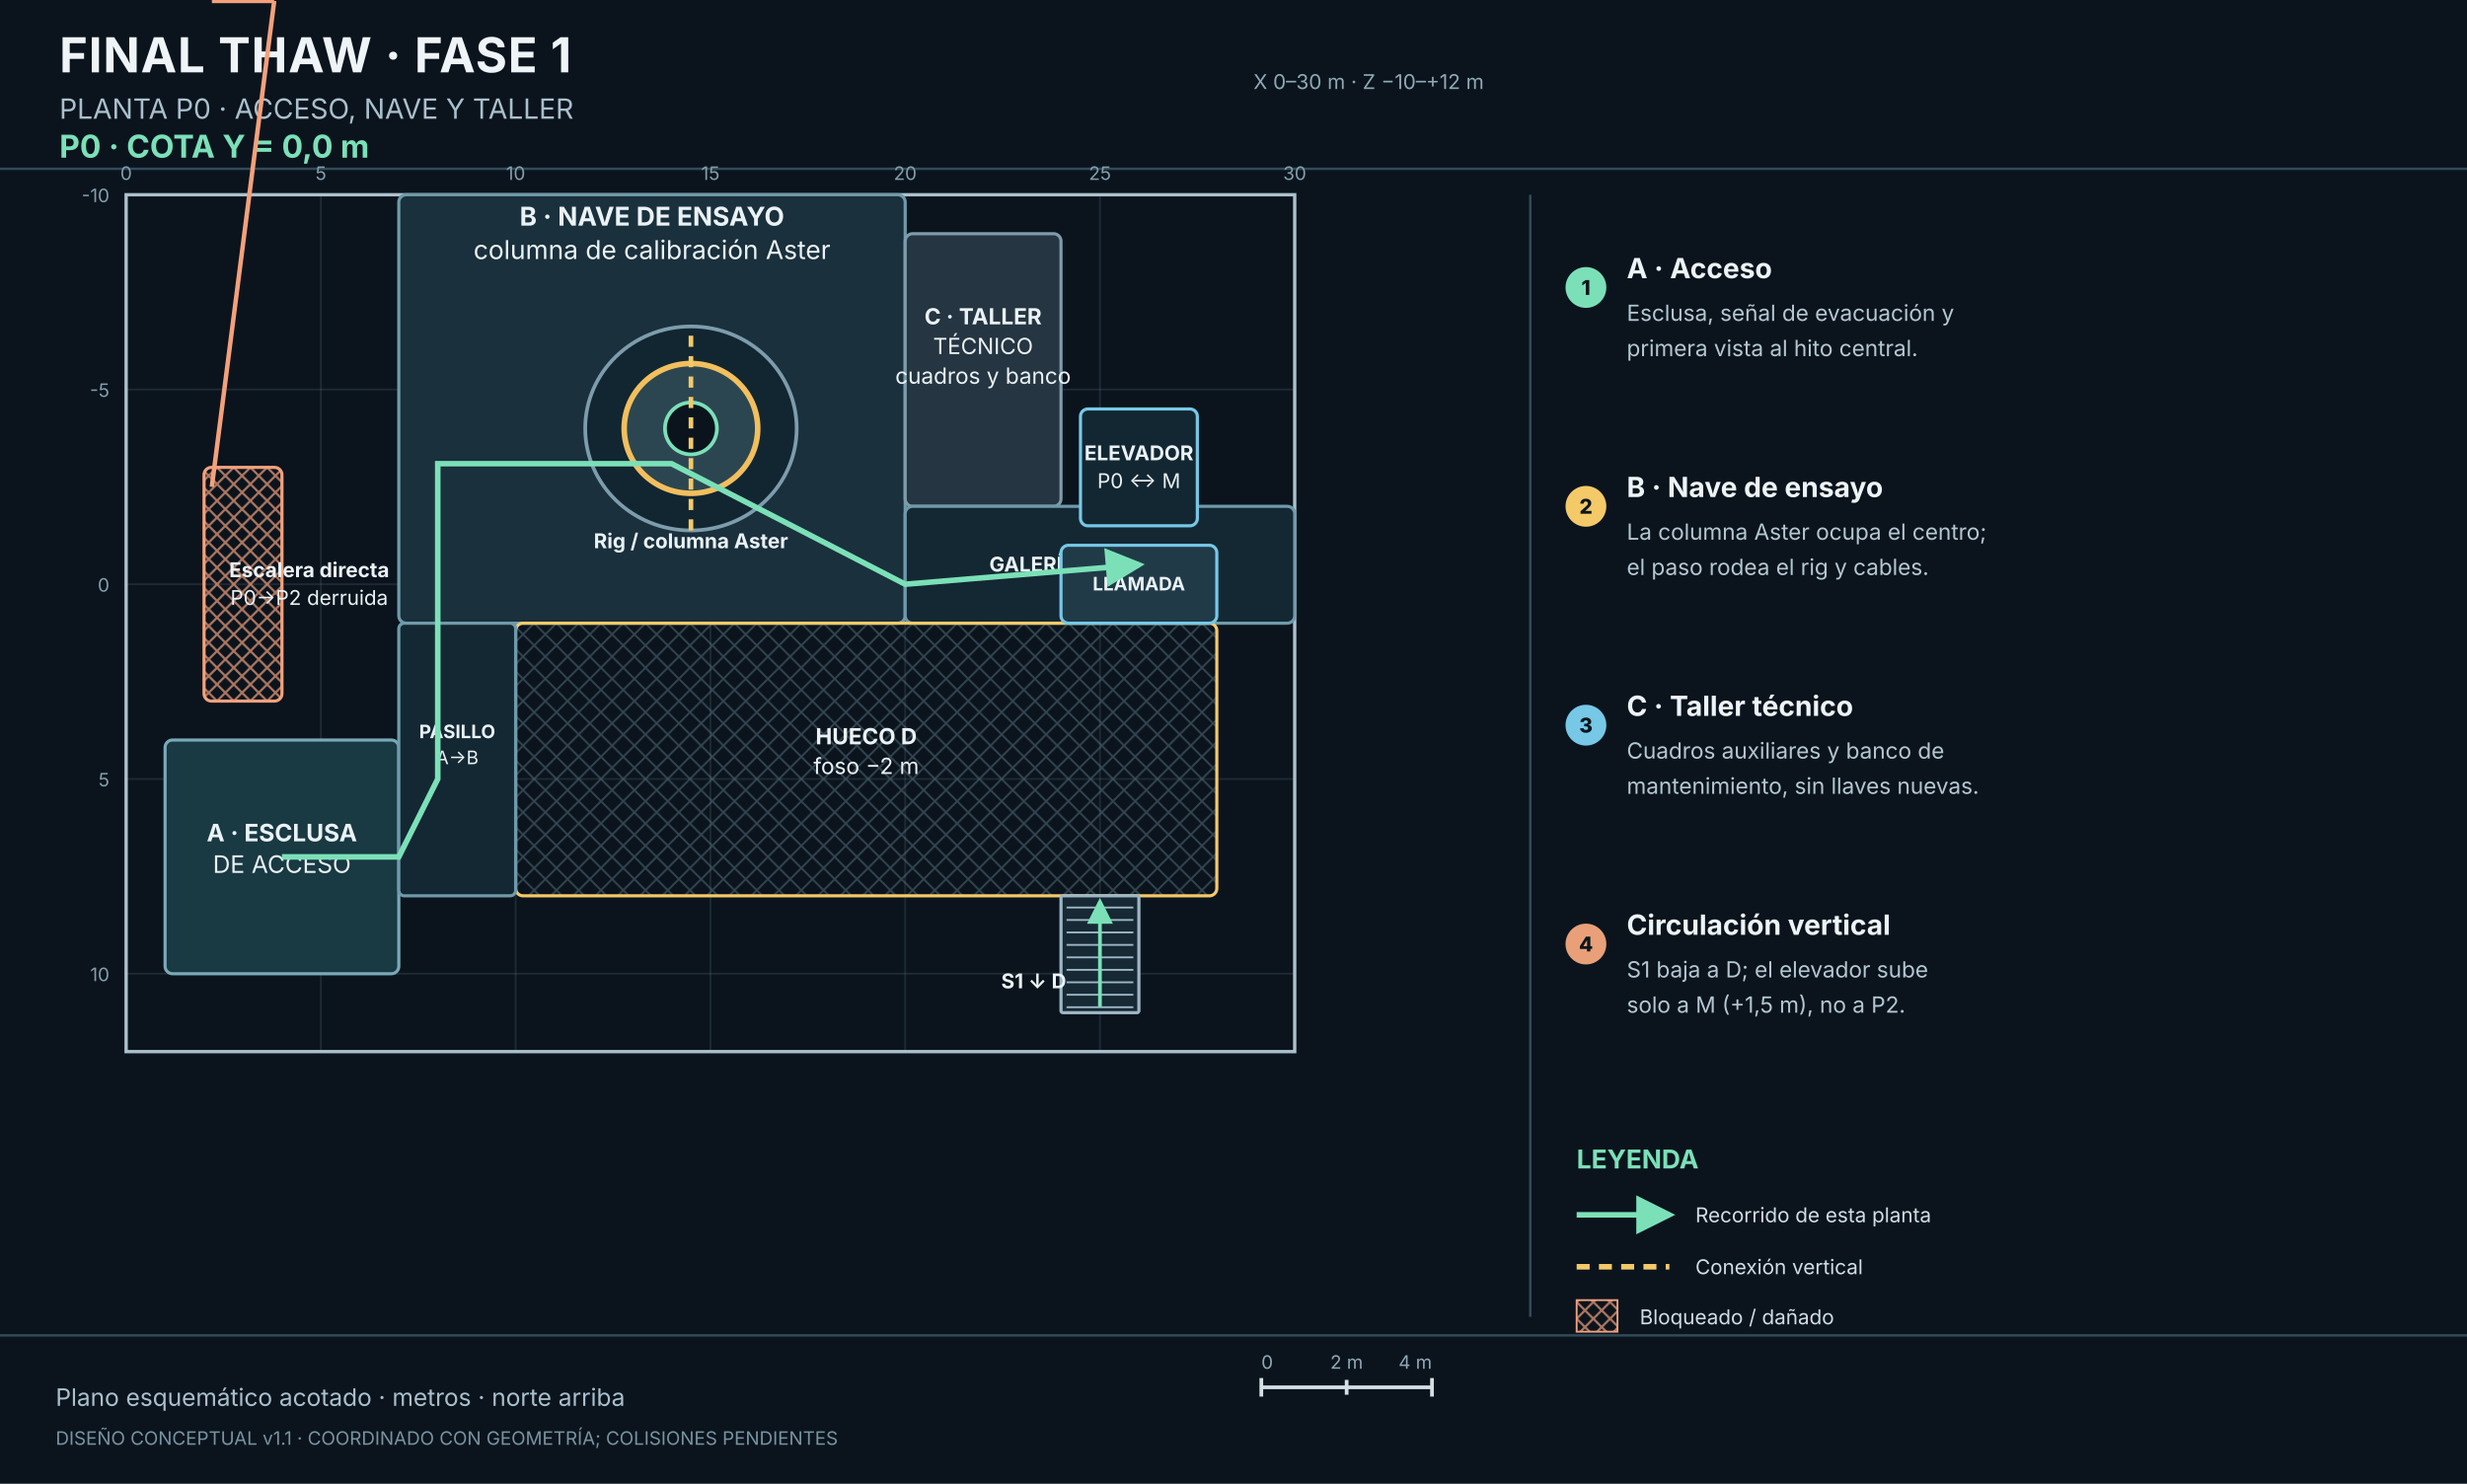
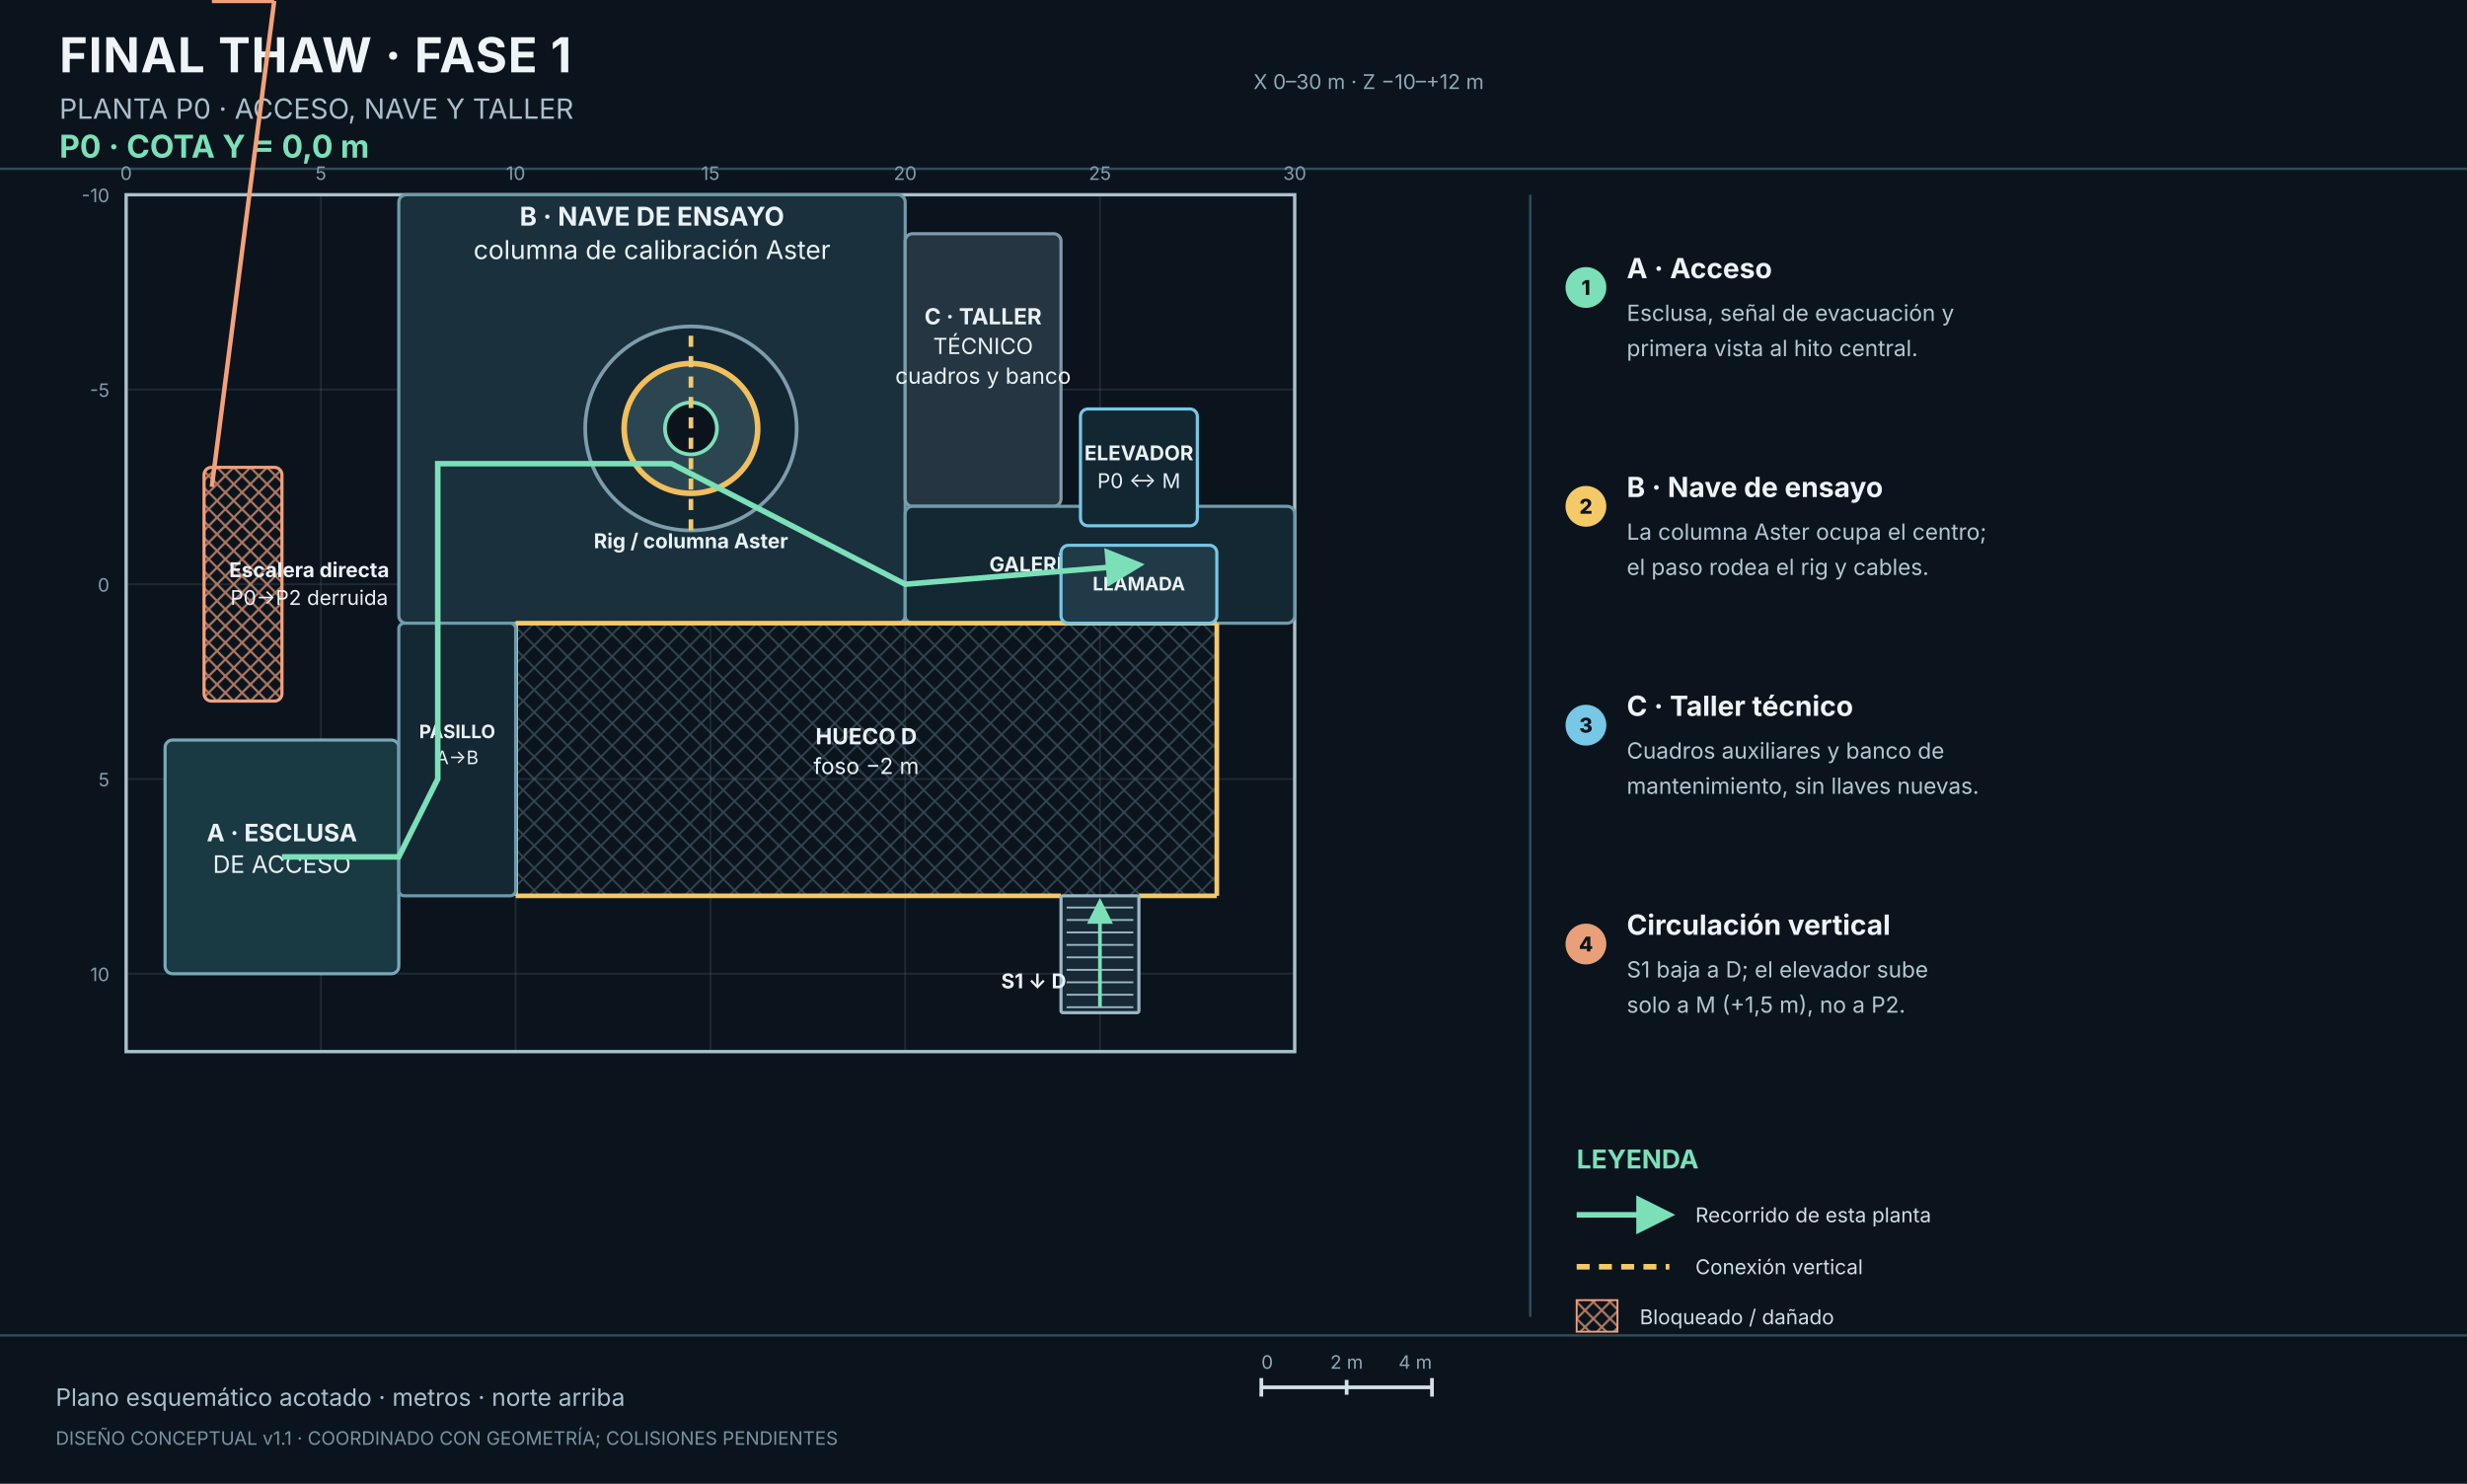
<svg xmlns="http://www.w3.org/2000/svg" viewBox="0 0 1330 800" role="img" aria-label="PLANTA P0 · ACCESO, NAVE Y TALLER">
  <defs>
    <marker id="arrow" viewBox="0 0 10 10" refX="8.5" refY="5" markerWidth="7" markerHeight="7" orient="auto">
      <path d="M0,0 L10,5 L0,10 z" fill="#7be0b8" />
    </marker>
    <marker id="vertical" viewBox="0 0 10 10" refX="8.5" refY="5" markerWidth="7" markerHeight="7" orient="auto">
      <path d="M0,0 L10,5 L0,10 z" fill="#f4c968" />
    </marker>
    <pattern id="blocked" width="9" height="9" patternUnits="userSpaceOnUse">
      <path d="M0,0L9,9M9,0L0,9" stroke="#efa17e" stroke-width="1.2" opacity=".7" />
    </pattern>
    <pattern id="void" width="12" height="12" patternUnits="userSpaceOnUse">
      <path d="M0,0L12,12M12,0L0,12" stroke="#64808e" stroke-width="1" opacity=".45" />
    </pattern>
  </defs>
  <style>text{font-family:Inter,Arial,sans-serif}.title{font-size:26px;font-weight:750;fill:#eef4f7;letter-spacing:.5px}.sub{font-size:15px;fill:#a9c0cc}.level{font-size:17px;font-weight:750;fill:#7be0b8}.room{font-size:13px;fill:#eaf2f6}.small{font-size:11px;fill:#d0dde4}.muted{font-size:11px;fill:#8fa9b5}</style>
  <rect width="1330" height="800" fill="#0b141d" />
  <path d="M0 91H1330M825 105V710M0 720H1330" stroke="#324b5a" stroke-width="1.3" />
  <text x="32" y="39" class="title">FINAL THAW · FASE 1</text>
  <text x="32" y="64" class="sub">PLANTA P0 · ACCESO, NAVE Y TALLER</text>
  <text x="32" y="85" class="level">P0 · COTA Y = 0,0 m</text>
  <text x="800" y="48" text-anchor="end" class="muted">X 0–30 m · Z −10–+12 m</text>
  <line x1="68" y1="105" x2="68" y2="567" stroke="#7895a6" opacity=".17" />
  <text x="68" y="97" font-size="10" text-anchor="middle" fill="#839eac">0</text>
  <line x1="173" y1="105" x2="173" y2="567" stroke="#7895a6" opacity=".17" />
  <text x="173" y="97" font-size="10" text-anchor="middle" fill="#839eac">5</text>
  <line x1="278" y1="105" x2="278" y2="567" stroke="#7895a6" opacity=".17" />
  <text x="278" y="97" font-size="10" text-anchor="middle" fill="#839eac">10</text>
  <line x1="383" y1="105" x2="383" y2="567" stroke="#7895a6" opacity=".17" />
  <text x="383" y="97" font-size="10" text-anchor="middle" fill="#839eac">15</text>
  <line x1="488" y1="105" x2="488" y2="567" stroke="#7895a6" opacity=".17" />
  <text x="488" y="97" font-size="10" text-anchor="middle" fill="#839eac">20</text>
  <line x1="593" y1="105" x2="593" y2="567" stroke="#7895a6" opacity=".17" />
  <text x="593" y="97" font-size="10" text-anchor="middle" fill="#839eac">25</text>
  <line x1="698" y1="105" x2="698" y2="567" stroke="#7895a6" opacity=".17" />
  <text x="698" y="97" font-size="10" text-anchor="middle" fill="#839eac">30</text>
  <line x1="68" y1="105" x2="698" y2="105" stroke="#7895a6" opacity=".17" />
  <text x="59" y="109" font-size="10" text-anchor="end" fill="#839eac">-10</text>
  <line x1="68" y1="210" x2="698" y2="210" stroke="#7895a6" opacity=".17" />
  <text x="59" y="214" font-size="10" text-anchor="end" fill="#839eac">-5</text>
  <line x1="68" y1="315" x2="698" y2="315" stroke="#7895a6" opacity=".17" />
  <text x="59" y="319" font-size="10" text-anchor="end" fill="#839eac">0</text>
  <line x1="68" y1="420" x2="698" y2="420" stroke="#7895a6" opacity=".17" />
  <text x="59" y="424" font-size="10" text-anchor="end" fill="#839eac">5</text>
  <line x1="68" y1="525" x2="698" y2="525" stroke="#7895a6" opacity=".17" />
  <text x="59" y="529" font-size="10" text-anchor="end" fill="#839eac">10</text>
  <rect x="68" y="105" width="630" height="462" fill="none" stroke="#abc1cc" stroke-width="1.8" />
  <rect x="89" y="399" width="126" height="126" rx="4" fill="#193943" stroke="#79a9b8" stroke-width="1.7" />
  <text x="152" y="453.633" text-anchor="middle" font-size="13" font-family="Inter,Arial,sans-serif" font-weight="700" fill="#eaf2f6">A · ESCLUSA</text>
  <text x="152" y="470.633" text-anchor="middle" font-size="13" font-family="Inter,Arial,sans-serif" font-weight="400" fill="#eaf2f6">DE ACCESO</text>
  <rect x="215" y="105" width="273" height="231" rx="4" fill="#1a303c" stroke="#6f9aaa" stroke-width="1.7" />
  <text x="351.5" y="121.667" text-anchor="middle" font-size="14" font-family="Inter,Arial,sans-serif" font-weight="700" fill="#eaf2f6">B · NAVE DE ENSAYO</text>
  <text x="351.5" y="139.667" text-anchor="middle" font-size="14" font-family="Inter,Arial,sans-serif" font-weight="400" fill="#eaf2f6">columna de calibración Aster</text>
  <rect x="488" y="126" width="84" height="147" rx="4" fill="#253541" stroke="#7e9caa" stroke-width="1.7" />
  <text x="530" y="174.9" text-anchor="middle" font-size="12" font-family="Inter,Arial,sans-serif" font-weight="700" fill="#eaf2f6">C · TALLER</text>
  <text x="530" y="190.9" text-anchor="middle" font-size="12" font-family="Inter,Arial,sans-serif" font-weight="400" fill="#eaf2f6">TÉCNICO</text>
  <text x="530" y="206.9" text-anchor="middle" font-size="12" font-family="Inter,Arial,sans-serif" font-weight="400" fill="#eaf2f6">cuadros y banco</text>
  <rect x="488" y="273" width="210" height="63" rx="4" fill="#142833" stroke="#6f9aaa" stroke-width="1.7" />
  <text x="593" y="308.167" text-anchor="middle" font-size="11" font-family="Inter,Arial,sans-serif" font-weight="700" fill="#eaf2f6">GALERÍA DE SERVICIO</text>
  <ellipse cx="372.5" cy="231" rx="57" ry="55" fill="#122631" stroke="#7d9cac" stroke-width="2" />
  <ellipse cx="372.5" cy="231" rx="36" ry="35" fill="#2c4651" stroke="#f2bf5d" stroke-width="3" />
  <ellipse cx="372.5" cy="231" rx="14" ry="14" fill="#0b141d" stroke="#7be0b8" stroke-width="2" />
  <text x="372.5" y="295.567" text-anchor="middle" font-size="11" font-family="Inter,Arial,sans-serif" font-weight="700" fill="#eaf2f6">Rig / columna Aster</text>
-   <rect x="278" y="336" width="378" height="147" rx="4" fill="url(#void)" stroke="#f4c968" stroke-width="1.7" />
+   <rect x="278" y="336" width="378" height="147" rx="4" fill="url(#void)" stroke="none" />
+   <line x1="278" y1="336" x2="656" y2="336" stroke="#f4c968" stroke-width="2.5" />
+   <line x1="278" y1="336" x2="278" y2="483" stroke="#f4c968" stroke-width="2.5" />
+   <line x1="656" y1="336" x2="656" y2="483" stroke="#f4c968" stroke-width="2.5" />
+   <line x1="278" y1="483" x2="572" y2="483" stroke="#f4c968" stroke-width="2.5" />
+   <line x1="614" y1="483" x2="656" y2="483" stroke="#f4c968" stroke-width="2.5" />
  <text x="467" y="401.3" text-anchor="middle" font-size="12" font-family="Inter,Arial,sans-serif" font-weight="700" fill="#eaf2f6">HUECO D</text>
  <text x="467" y="417.3" text-anchor="middle" font-size="12" font-family="Inter,Arial,sans-serif" font-weight="400" fill="#eaf2f6">foso −2 m</text>
  <rect x="215" y="336" width="63" height="147" rx="3" fill="#142833" stroke="#6f9aaa" stroke-width="1.7" />
  <text x="246.5" y="398" text-anchor="middle" font-size="10" font-family="Inter,Arial,sans-serif" font-weight="700" fill="#eaf2f6">PASILLO</text>
  <text x="246.5" y="412" text-anchor="middle" font-size="10" font-family="Inter,Arial,sans-serif" font-weight="400" fill="#eaf2f6">A→B</text>
  <rect x="572" y="483" width="42" height="63" rx="1" fill="#162934" stroke="#9db7c5" stroke-width="1.7" />
  <line x1="575" y1="489.3" x2="611" y2="489.3" stroke="#9db7c5" stroke-width="1" />
  <line x1="575" y1="496.02" x2="611" y2="496.02" stroke="#9db7c5" stroke-width="1" />
  <line x1="575" y1="502.74" x2="611" y2="502.74" stroke="#9db7c5" stroke-width="1" />
  <line x1="575" y1="509.46" x2="611" y2="509.46" stroke="#9db7c5" stroke-width="1" />
  <line x1="575" y1="516.18" x2="611" y2="516.18" stroke="#9db7c5" stroke-width="1" />
  <line x1="575" y1="522.9" x2="611" y2="522.9" stroke="#9db7c5" stroke-width="1" />
  <line x1="575" y1="529.62" x2="611" y2="529.62" stroke="#9db7c5" stroke-width="1" />
  <line x1="575" y1="536.34" x2="611" y2="536.34" stroke="#9db7c5" stroke-width="1" />
  <line x1="575" y1="543.06" x2="611" y2="543.06" stroke="#9db7c5" stroke-width="1" />
  <polyline points="593,542.85 593,486.15" fill="none" stroke="#7be0b8" stroke-width="2" marker-end="url(#arrow)" />
  <text x="557.3" y="532.867" text-anchor="middle" font-size="11" font-family="Inter,Arial,sans-serif" font-weight="700" fill="#eaf2f6">S1 ↓ D</text>
  <rect x="582.5" y="220.5" width="63" height="63" rx="4" fill="#132732" stroke="#76c8e6" stroke-width="1.7" />
  <text x="614" y="248.167" text-anchor="middle" font-size="11" font-family="Inter,Arial,sans-serif" font-weight="700" fill="#eaf2f6">ELEVADOR</text>
  <text x="614" y="263.167" text-anchor="middle" font-size="11" font-family="Inter,Arial,sans-serif" font-weight="400" fill="#eaf2f6">P0 ↔ M</text>
  <rect x="572" y="294" width="84" height="42" rx="4" fill="#203b47" stroke="#76c8e6" stroke-width="1.7" />
  <text x="614" y="318.333" text-anchor="middle" font-size="10" font-family="Inter,Arial,sans-serif" font-weight="700" fill="#eaf2f6">LLAMADA</text>
  <rect x="110" y="252" width="42" height="126" rx="4" fill="url(#blocked)" stroke="#f2a17c" stroke-width="1.7" />
  <path d="M114.2 262.5L147.837.5M147.826.5L114.237.5" stroke="#f4a17b" stroke-width="2.4" />
  <text x="166.7" y="311.167" text-anchor="middle" font-size="11" font-family="Inter,Arial,sans-serif" font-weight="700" fill="#eaf2f6">Escalera directa</text>
  <text x="166.7" y="326.167" text-anchor="middle" font-size="11" font-family="Inter,Arial,sans-serif" font-weight="400" fill="#eaf2f6">P0→P2 derruida</text>
  <polyline points="152,462 215,462 236,420 236,336 236,250 362,250 488,315 614,304.5" fill="none" stroke="#7be0b8" stroke-width="3" marker-end="url(#arrow)" />
  <path d="M372.5 286 L372.5 176" stroke="#f4c968" stroke-width="2.5" stroke-dasharray="6 5" />
  <circle cx="855" cy="155" r="11" fill="#7be0b8" />
  <text x="855" y="159" font-size="11" text-anchor="middle" font-weight="800" fill="#0b151d">1</text>
  <text x="877" y="150" font-size="15" font-weight="700" fill="#edf4f7">A · Acceso</text>
  <text x="877" y="173" font-size="12" fill="#b4c7d1">Esclusa, señal de evacuación y</text>
  <text x="877" y="192" font-size="12" fill="#b4c7d1">primera vista al hito central.</text>
  <circle cx="855" cy="273" r="11" fill="#f4c968" />
  <text x="855" y="277" font-size="11" text-anchor="middle" font-weight="800" fill="#0b151d">2</text>
  <text x="877" y="268" font-size="15" font-weight="700" fill="#edf4f7">B · Nave de ensayo</text>
  <text x="877" y="291" font-size="12" fill="#b4c7d1">La columna Aster ocupa el centro;</text>
  <text x="877" y="310" font-size="12" fill="#b4c7d1">el paso rodea el rig y cables.</text>
  <circle cx="855" cy="391" r="11" fill="#76c8e6" />
  <text x="855" y="395" font-size="11" text-anchor="middle" font-weight="800" fill="#0b151d">3</text>
  <text x="877" y="386" font-size="15" font-weight="700" fill="#edf4f7">C · Taller técnico</text>
  <text x="877" y="409" font-size="12" fill="#b4c7d1">Cuadros auxiliares y banco de</text>
  <text x="877" y="428" font-size="12" fill="#b4c7d1">mantenimiento, sin llaves nuevas.</text>
  <circle cx="855" cy="509" r="11" fill="#e9a078" />
  <text x="855" y="513" font-size="11" text-anchor="middle" font-weight="800" fill="#0b151d">4</text>
  <text x="877" y="504" font-size="15" font-weight="700" fill="#edf4f7">Circulación vertical</text>
  <text x="877" y="527" font-size="12" fill="#b4c7d1">S1 baja a D; el elevador sube</text>
  <text x="877" y="546" font-size="12" fill="#b4c7d1">solo a M (+1,5 m), no a P2.</text>
  <g transform="translate(850 630)">
    <text x="0" y="0" font-size="14" font-weight="750" fill="#7be0b8">LEYENDA</text>
    <line x1="0" y1="25" x2="50" y2="25" stroke="#7be0b8" stroke-width="3" marker-end="url(#arrow)" />
    <text x="64" y="29" class="small">Recorrido de esta planta</text>
    <line x1="0" y1="53" x2="50" y2="53" stroke="#f4c968" stroke-width="3" stroke-dasharray="7 5" />
    <text x="64" y="57" class="small">Conexión vertical</text>
    <rect x="0" y="71" width="22" height="17" fill="url(#blocked)" stroke="#efa17e" />
    <text x="34" y="84" class="small">Bloqueado / dañado</text>
  </g>
  <text x="30" y="758" font-size="13" fill="#a9c0cc">Plano esquemático acotado · metros · norte arriba</text>
  <text x="30" y="779" font-size="10" fill="#7893a1">DISEÑO CONCEPTUAL v1.1 · COORDINADO CON GEOMETRÍA; COLISIONES PENDIENTES</text>
  <path d="M680 748H772M680 743V753M726 744V752M772 743V753" stroke="#d3e0e6" stroke-width="2" />
  <text x="680" y="738" font-size="10" fill="#8fa9b5">0</text>
  <text x="726" y="738" font-size="10" text-anchor="middle" fill="#8fa9b5">2 m</text>
  <text x="772" y="738" font-size="10" text-anchor="end" fill="#8fa9b5">4 m</text>
</svg>
